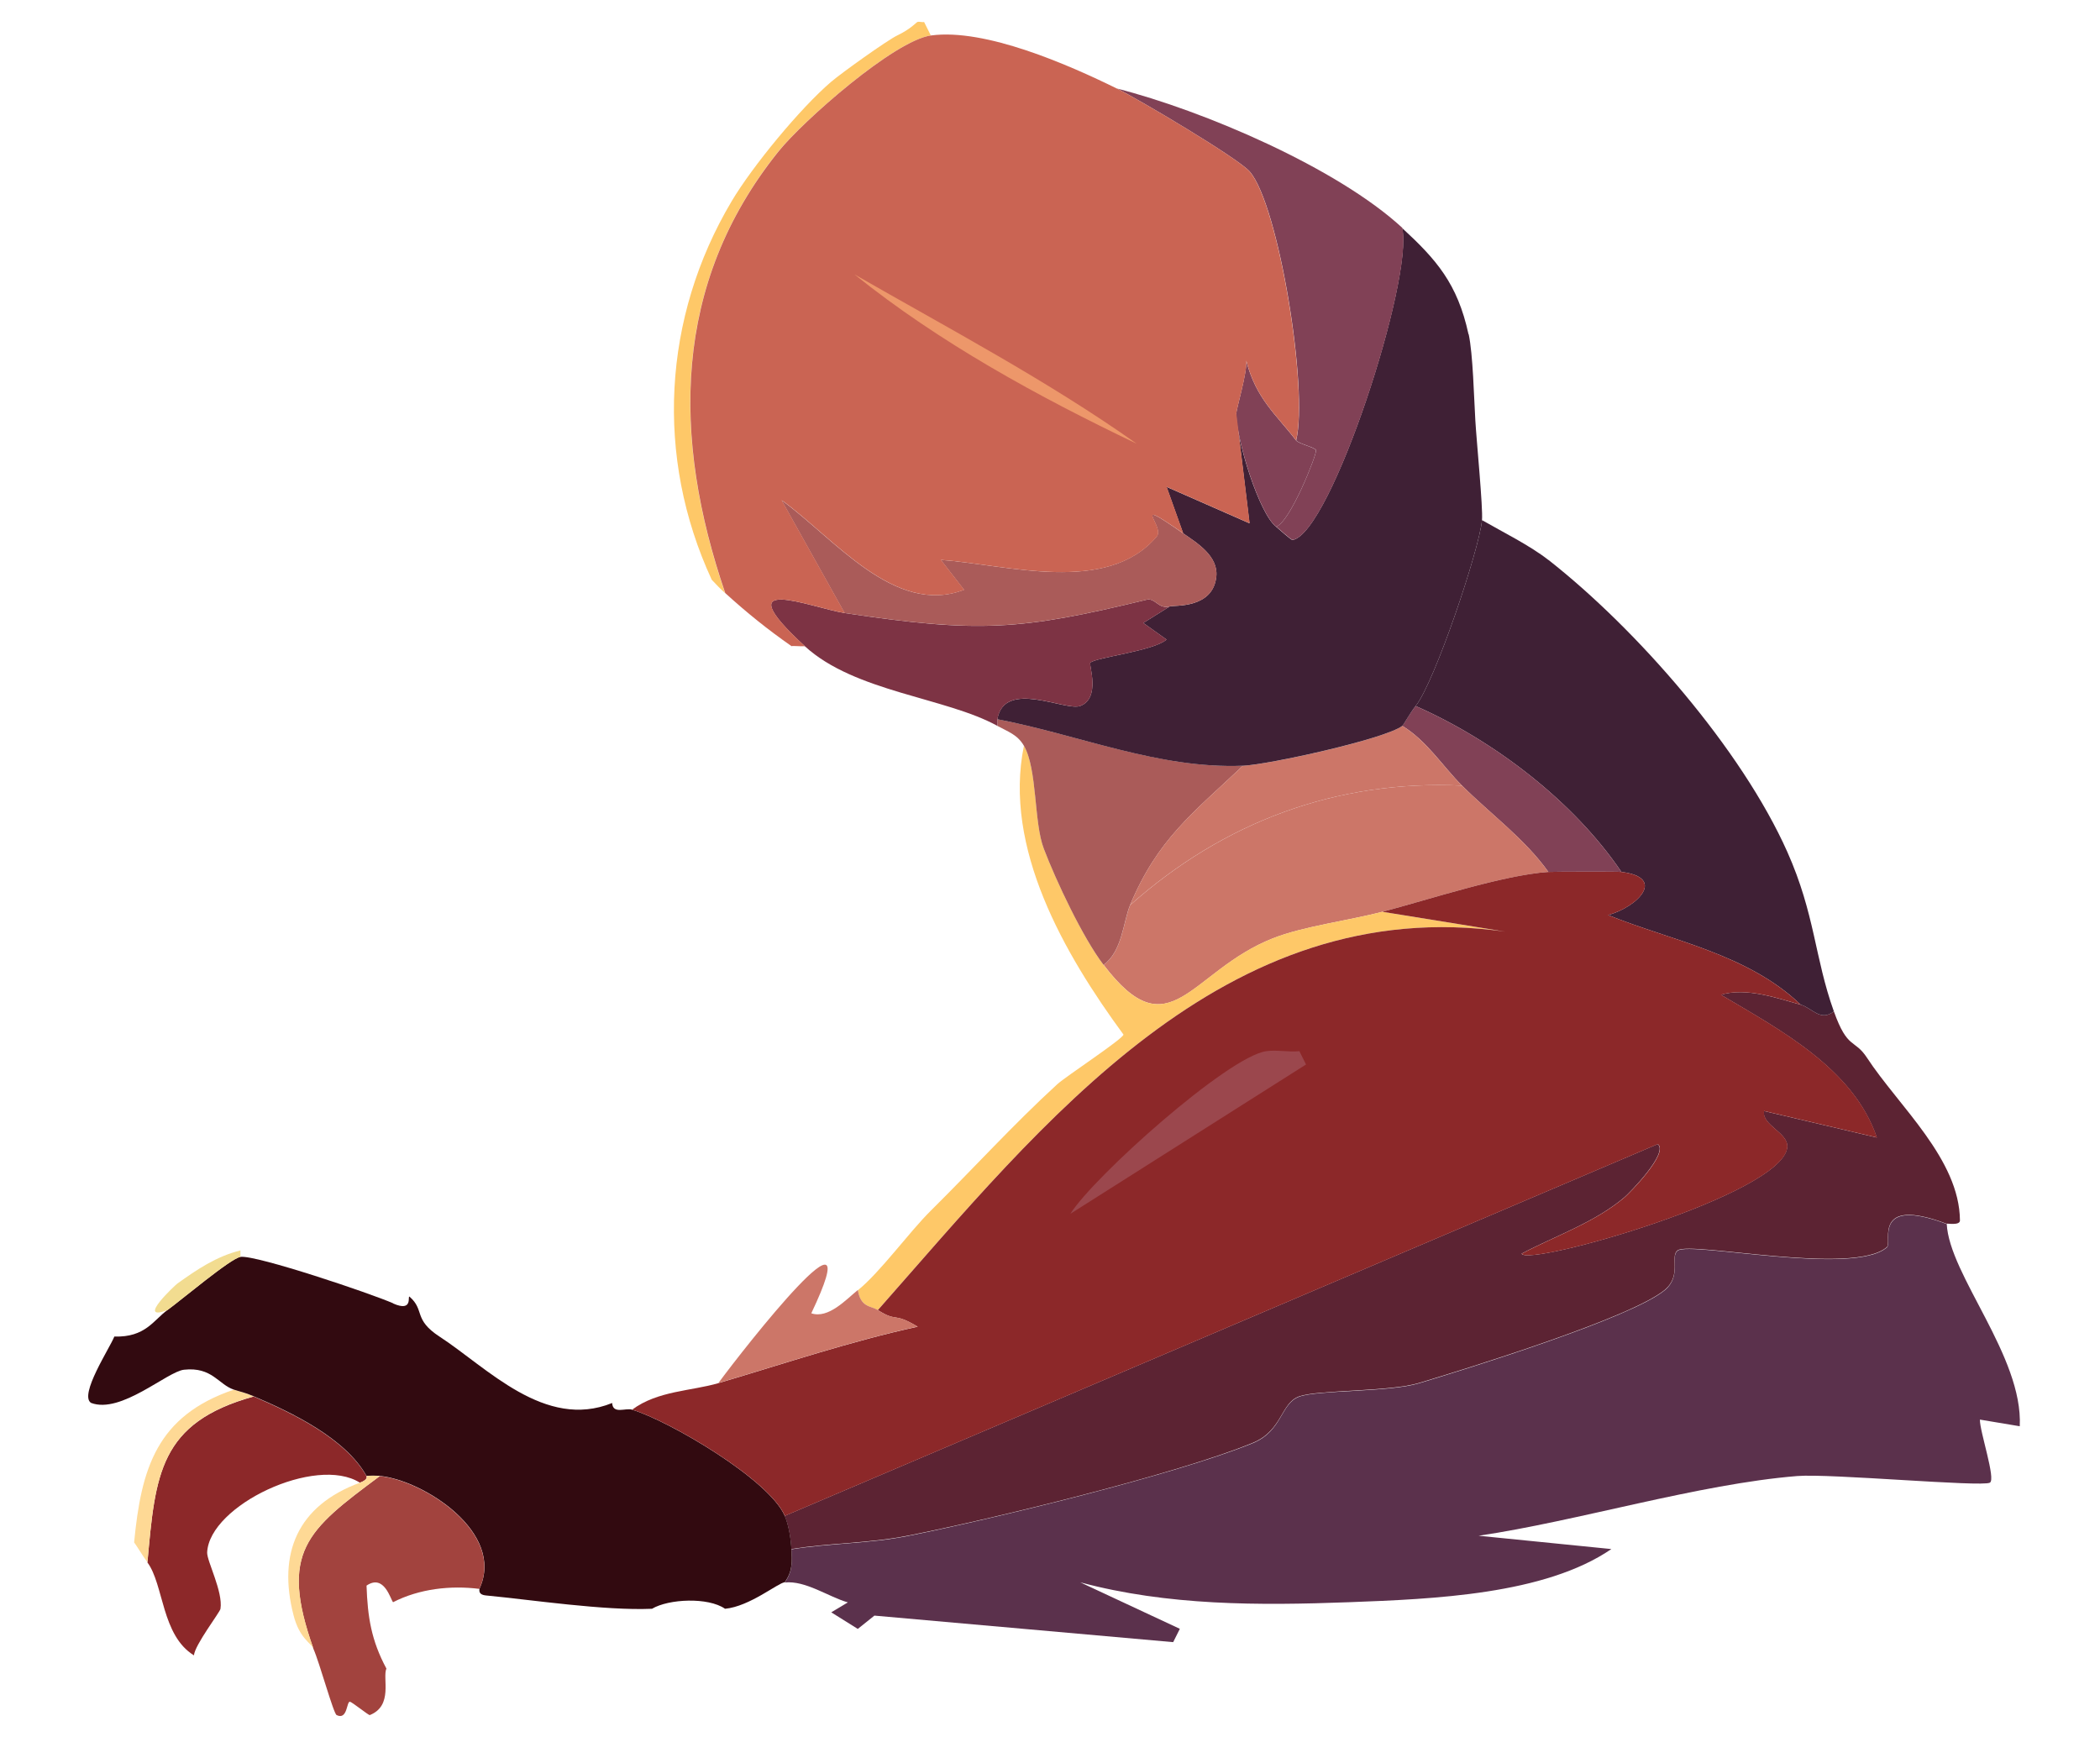
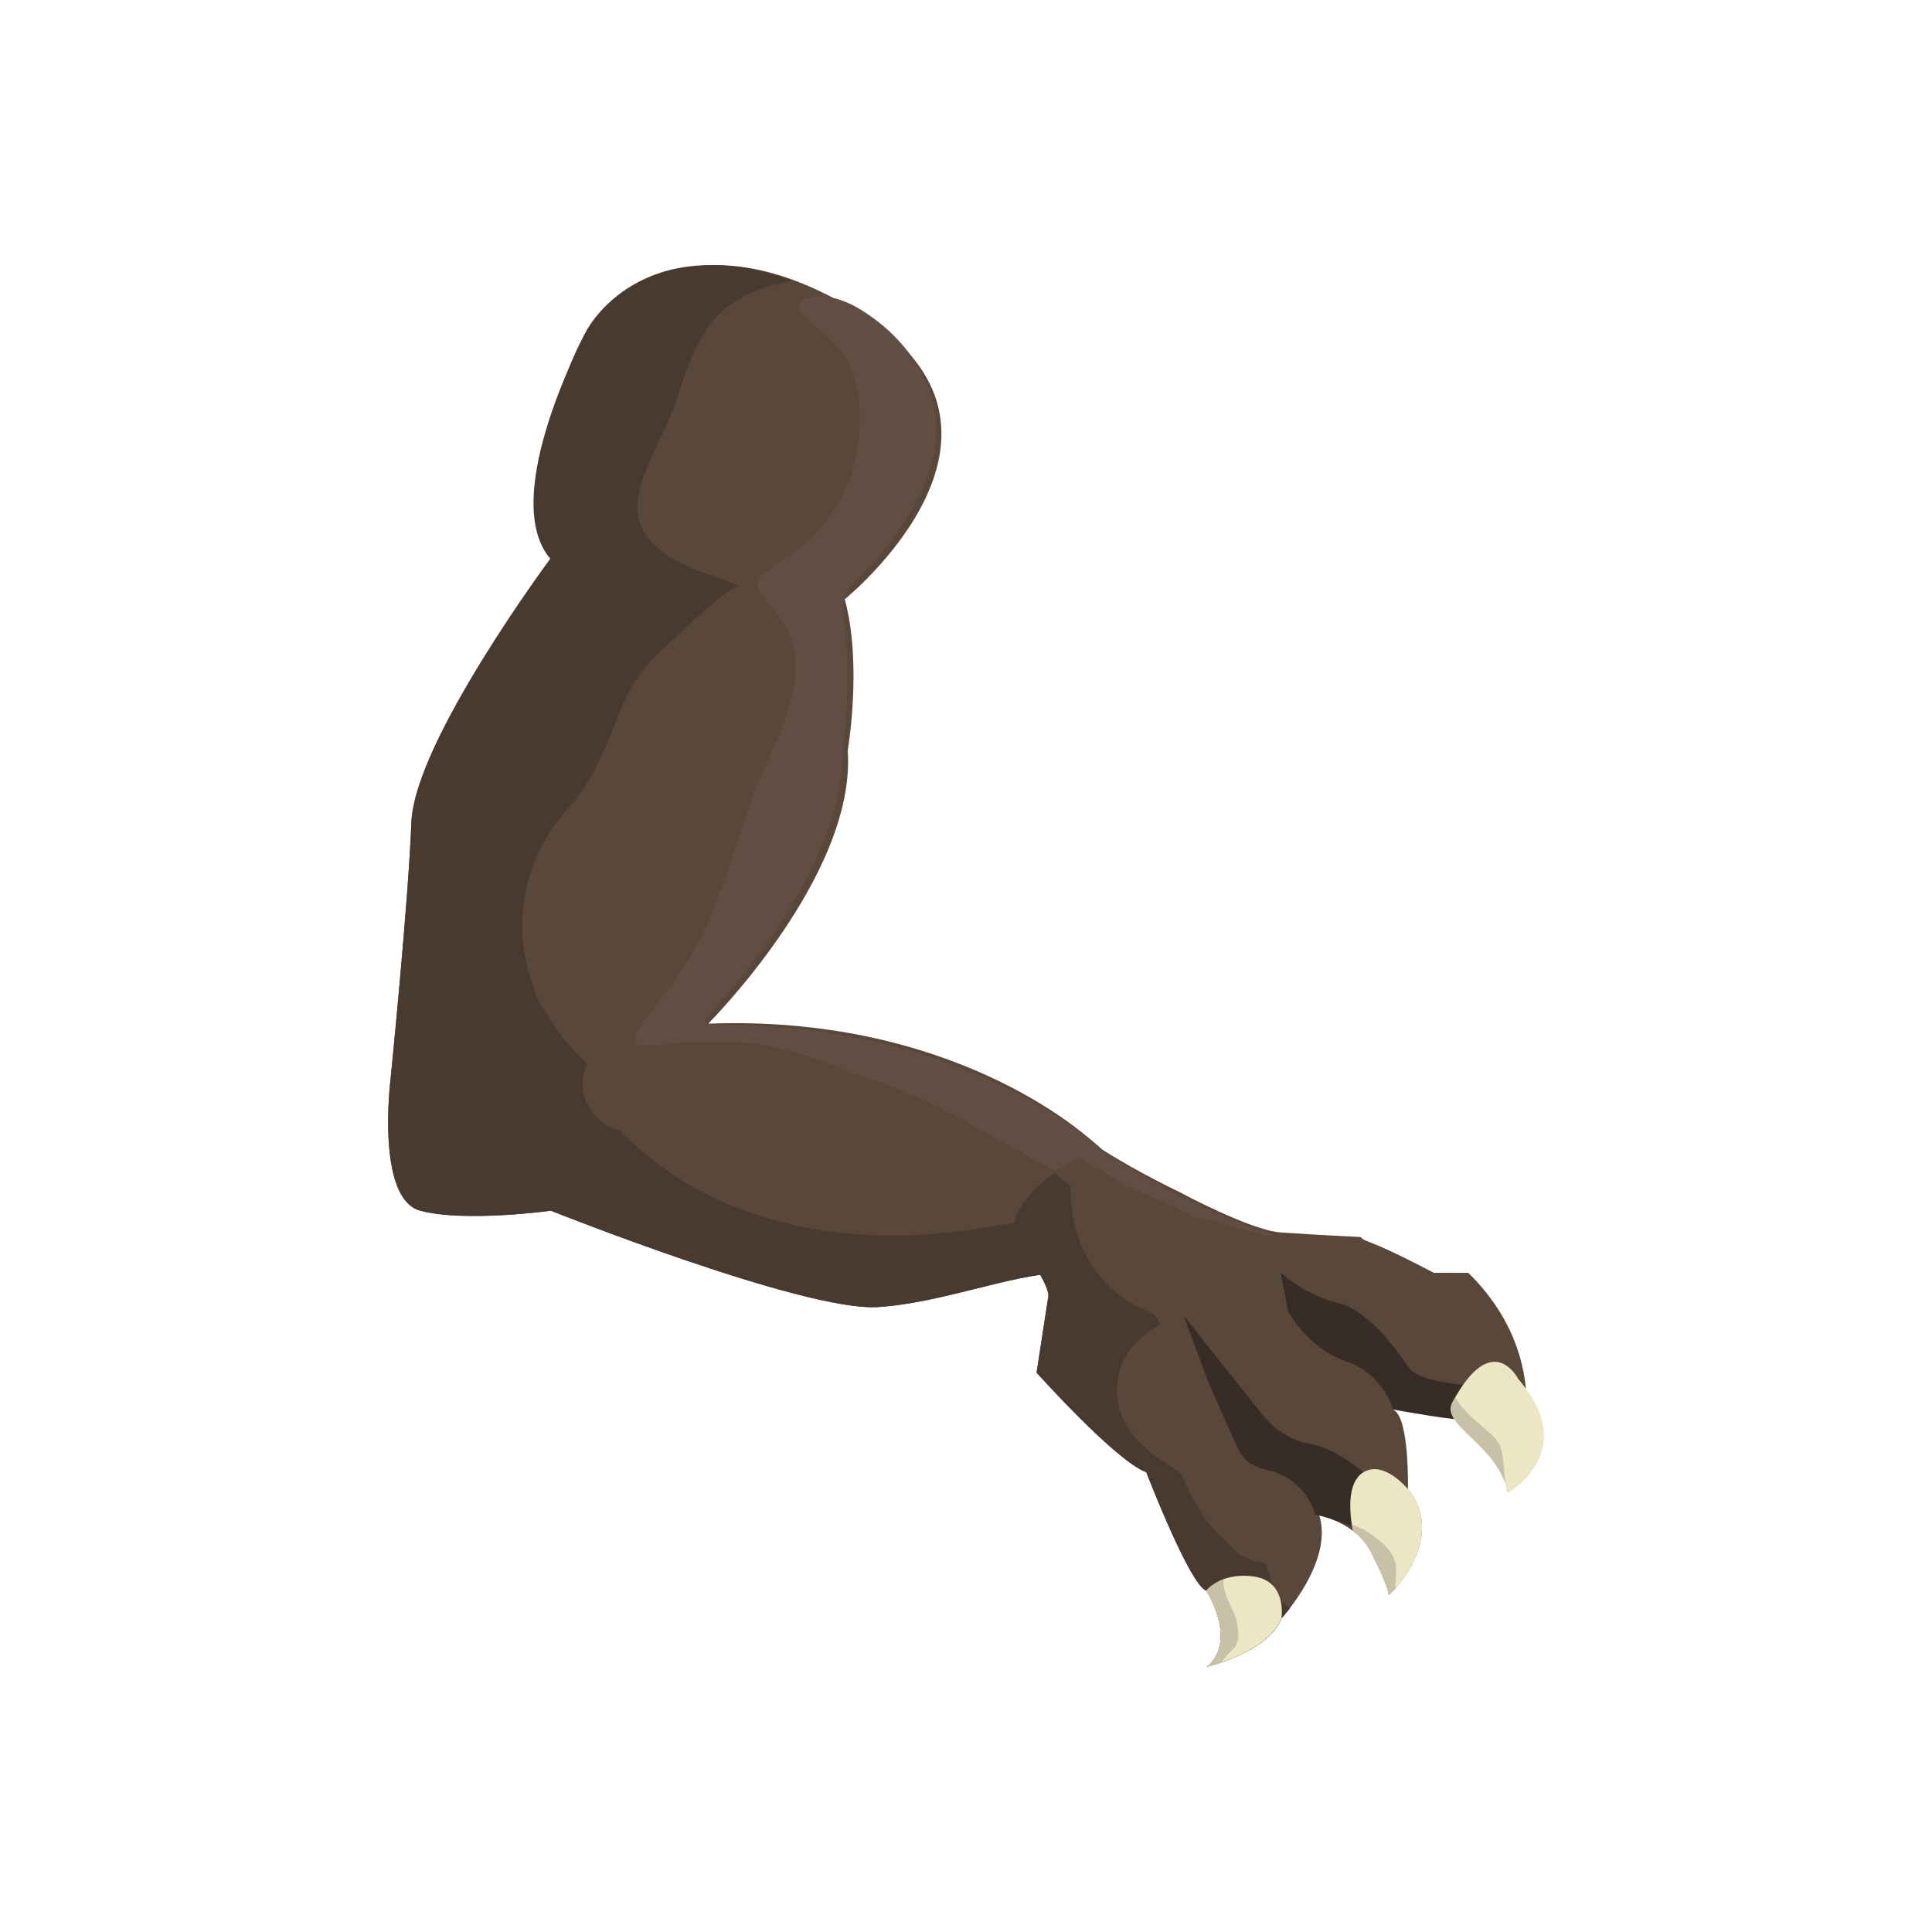
- <svg xmlns="http://www.w3.org/2000/svg" id="Layer_1" version="1.1" viewBox="0 0 230.32 193.31">
+ <svg xmlns="http://www.w3.org/2000/svg" id="ARM_L" version="1.1" viewBox="0 0 500 500">
  <defs>
    <style>
      .st0 {
-         fill: #3f2035;
+         fill: #59473a;
      }

      .st1 {
-         fill: #f2dc90;
+         fill: #382d26;
      }

      .st2 {
-         fill: #320a10;
+         fill: #ede6c5;
      }

      .st3 {
-         fill: #8c2829;
+         fill: #493a30;
      }

      .st4 {
-         fill: #ca6453;
+         fill: #604e42;
      }

      .st5 {
-         fill: #aa5b59;
-       }
- 
-       .st6 {
-         fill: #5b314c;
-       }
- 
-       .st7 {
-         fill: #fec868;
-       }
- 
-       .st8 {
-         fill: #cc7668;
-       }
- 
-       .st9 {
-         fill: #814156;
-       }
- 
-       .st10 {
-         fill: #7d3344;
-       }
- 
-       .st11 {
-         fill: #fed995;
-       }
- 
-       .st12 {
-         fill: #5c2333;
-       }
- 
-       .st13 {
-         fill: #a2433e;
-       }
- 
-       .st14 {
-         fill: #9b474d;
-       }
- 
-       .st15 {
-         fill: #ed976a;
+         fill: #c9c1a7;
      }
    </style>
  </defs>
-   <path class="st6" d="M213.51,134.23c.27,5.63,8.38,14.54,8.01,22.21l-4.37-.73c-.04,1.25,1.78,6.56,1.09,6.92-.94.49-17.52-1.02-21.12-.73-10.86.88-24.1,4.95-34.95,6.55l14.56,1.46c-7.3,5-19.49,5.48-28.76,5.83-9.93.37-19.9.39-29.49-2.18l10.92,5.1-.73,1.46-32.77-2.91-1.82,1.46-2.91-1.82,1.82-1.09c-2.11-.6-4.65-2.43-6.92-2.18.86-1.22.81-2.22.73-3.64,4.23-.68,8.52-.62,12.74-1.46,9.23-1.83,29.57-6.78,37.87-10.19,3.28-1.35,3.01-4.36,5.1-5.1s9.88-.48,13.11-1.46c5.49-1.65,23.25-7.17,26.94-10.19,1.95-1.6.55-3.74,1.46-4.37,1.47-1.01,19.37,2.84,22.94-.36.57-.51-1.62-5.62,6.55-2.55Z" />
-   <path class="st12" d="M197.49,110.2c1.25.35,2.18,1.91,3.64.73,1.52,4.26,2.25,2.97,3.64,5.1,3.47,5.3,10.14,11.11,10.19,17.84,0,.59-1.46.29-1.46.36-8.18-3.07-5.98,2.04-6.55,2.55-3.57,3.2-21.47-.65-22.94.36-.91.62.5,2.77-1.46,4.37-3.69,3.03-21.46,8.54-26.94,10.19-3.23.97-11.04.73-13.11,1.46s-1.81,3.74-5.1,5.1c-8.29,3.42-28.63,8.37-37.87,10.19-4.22.84-8.52.78-12.74,1.46-.06-1.14-.29-2.62-.73-3.64l95.75-40.78c1.24.98-3.17,5.43-3.64,5.83-3.28,2.78-7.54,4.21-11.29,6.19.7,1.45,28.56-6.47,29.13-11.65.18-1.61-2.81-2.42-2.55-4l12.38,2.91c-2.56-7.54-10.54-11.77-17.11-15.66,2.81-.83,6.12.36,8.74,1.09Z" />
-   <path class="st3" d="M40.2,161.9c-.05,0,.28.36-.73.73-4.81-3.05-16.51,2.48-16.75,7.65-.04.94,1.76,4.31,1.46,6.19-.06.37-2.82,3.96-2.91,5.1-3.57-2.2-3.29-7.74-5.1-10.19.87-9.66,1.3-15.32,11.65-18.2,4.22,1.8,10.08,4.62,12.38,8.74Z" />
-   <path class="st11" d="M27.82,153.16c-10.35,2.88-10.78,8.55-11.65,18.2-.63-.86-1.14-1.76-1.46-2.18.78-8.13,2.48-13.87,10.92-16.75.85.28,1.18.3,2.18.73Z" />
-   <path class="st0" d="M169.82,61.41c9.68,7.59,21.19,20.76,26.21,32.04,3.04,6.83,2.98,11.56,5.1,17.48-1.46,1.18-2.39-.38-3.64-.73-5.82-5.58-14.21-7.03-21.12-9.83,3.28-.92,6.39-4.12,1.46-4.73-5.24-7.75-13.99-14.42-22.57-18.2,2.07-2.55,6.99-17.18,7.28-20.39,2.26,1.3,5.27,2.79,7.28,4.37Z" />
-   <path class="st2" d="M43.11,142.97c2.31,1.02,1.52-.99,1.82-.73,1.68,1.47.38,2.48,3.28,4.37,5.21,3.39,11.54,10.27,18.93,7.28.07,1.27,1.48.51,2.18.73,4.13,1.26,15.04,7.67,16.75,11.65.44,1.02.67,2.5.73,3.64.08,1.42.13,2.42-.73,3.64-.76.08-3.85,2.66-6.55,2.91-1.85-1.29-6.18-1.09-8.01,0-5.21.23-13.25-.99-18.2-1.46-.98-.09-.68-.72-.73-.73,2.88-6.18-6.16-11.92-10.92-12.38-.46-.04-.99-.05-1.46,0-2.3-4.12-8.16-6.94-12.38-8.74-1.01-.43-1.33-.45-2.18-.73-1.67-.55-2.38-2.52-5.46-2.18-1.84.2-6.92,4.88-10.19,3.64-1.36-.85,2.07-6.05,2.55-7.28,3.42.11,4.31-1.82,5.83-2.91,1.42-1.02,6.96-5.7,8.01-5.83,1.76-.21,14.33,4.03,16.75,5.1Z" />
-   <path class="st13" d="M52.58,174.28c-3.15-.4-6.59-.02-9.47,1.46-.27-.28-.97-3.15-2.91-1.82.12,3.42.51,5.99,2.18,9.1-.46,1.03.78,4.06-1.82,5.1-.12.05-1.92-1.42-2.18-1.46-.38-.06-.25,2.05-1.46,1.46-.35-.17-1.86-5.72-2.55-7.28-3.76-10.63-.73-12.97,7.28-18.93,4.76.46,13.8,6.2,10.92,12.38Z" />
-   <path class="st11" d="M41.66,161.9c-8.02,5.96-11.04,8.3-7.28,18.93-.29-.64-1.53-1.12-2.18-3.64-1.77-6.83.44-12.05,7.28-14.56,1.01-.37.68-.72.73-.73.46-.05.99-.04,1.46,0Z" />
-   <path class="st9" d="M177.83,95.64c-.4-.05-7.6-.03-8.01,0-2.61-3.66-6.33-6.33-9.47-9.47-2.16-2.16-3.86-4.92-6.55-6.55.1-.08.92-1.52,1.46-2.18,8.58,3.78,17.33,10.45,22.57,18.2Z" />
-   <path class="st1" d="M26.37,137.14v.73c-1.05.13-6.59,4.81-8.01,5.83-3.53,1.33.9-2.78,1.09-2.91,2.15-1.54,4.28-2.98,6.92-3.64Z" />
-   <path class="st8" d="M160.35,86.17c3.14,3.13,6.85,5.8,9.47,9.47-5.03.35-13.06,3.02-18.2,4.37-3.72.97-8.7,1.6-12.01,2.91-9.11,3.6-11.26,12.52-18.57,2.91,2.06-1.48,2.16-4.76,2.91-6.55,10.26-9.12,22.63-13.76,36.41-13.11Z" />
-   <path class="st7" d="M121.03,105.83c7.31,9.61,9.45.69,18.57-2.91,3.31-1.31,8.29-1.94,12.01-2.91l13.47,2.18c-30.82-4.38-50.78,21.09-68.81,41.51-.77-.49-1.88-.27-2.18-2.18,2.47-2,5.58-6.33,8.01-8.74,4.65-4.6,8.99-9.39,13.84-13.84.96-.88,7.21-4.97,7.28-5.46-6.48-8.83-13.21-20.48-10.92-31.68,1.48,2.55,1.09,8.43,2.18,11.29,1.37,3.56,4.29,9.77,6.55,12.74Z" />
+   <path class="st0" d="M101.05,279.52s4.65-46.09,5.42-66.83c.77-20.74,52.4-69.13,52.4-69.13-30.73-19.2-6.83-58.38-6.83-58.38,0,0,22.03-34.57,70.94-3.84,48.91,30.73-4.36,73.74-4.36,73.74,4.61,16.9.77,39.17.77,39.17,2.3,32.26-36.1,70.67-36.1,70.67,61.45-2.3,96.78,26.88,102.93,33.8.51.57,1.21,1.12,2.05,1.64-4.01,4.12-7.28,9.14-9.54,14.02-2.2,4.74-3.8,9.7-3.96,14.96-13.51.57-31.43,7.96-47.7,8.92-19.2,1.13-84.49-24.94-84.49-24.94,0,0-22.28,3.07-33.8,0-11.52-3.07-7.73-33.8-7.73-33.8Z" />
+   <path class="st3" d="M101.05,279.52s4.65-46.09,5.42-66.83c.77-20.74,35.94-68.09,35.94-68.09-13.76-16.22,9.63-59.42,9.63-59.42,0,0,13.82-26.33,53.03-12.6-17.81,3.57-23.81,10.99-29.34,29.16-4.44,14.6-16.94,28.09-7.06,38.61,5.88,6.26,14.62,7.98,22.4,11.2-5.86,2.93-15.22,12.6-20.08,16.99-10.37,9.38-9.94,17.14-17.5,31.44-3.58,6.77-7.46,9.77-10.85,14.86-4.35,6.51-6.72,13.58-7.35,21.37-.55,6.78.56,13.38,2.96,19.49.32,1.46.88,2.87,1.52,4.07.36.68.8,1.31,1.3,1.88,1.88,3.36,4.15,6.52,6.76,9.44,1.31,1.47,2.71,2.86,4.17,4.19-.28.61-.53,1.25-.74,1.93-1.89,5.96,1.72,12.38,7.21,14.7.65.28,1.31.49,1.96.65.19.22.38.43.59.64,6.85,6.8,14.88,12.67,23.64,16.77,15.27,7.14,31.93,10.11,48.74,9.76,8.64-.18,17.27-1.23,25.77-2.69,3.76-.65,7.5-1.41,11.21-2.28,3.24-.76,6.34-1.98,9.56-2.79-.43.81-.83,1.63-1.21,2.43-2.2,4.74-3.8,9.7-3.96,14.96-13.51.57-31.43,7.96-47.7,8.92-19.2,1.13-84.49-24.94-84.49-24.94,0,0-22.28,3.07-33.8,0-11.52-3.07-7.73-33.8-7.73-33.8Z" />
+   <path class="st4" d="M164.83,267.41c1.56-3.18,5.2-7.27,7.65-10.83l.04-.06c3.25-4.55,6.51-9.14,9.03-14.14,3.98-8.19,6.56-16.98,9.59-25.6,1.9-5.74,3.85-11.44,6.27-16.97,1.68-3.93,3.56-7.79,5.09-11.79,3.05-7.93,5.12-17.18,1.26-25.14-1.46-3.29-4.71-6.31-6.39-8.54-1.09-1.46-1.55-2.72-1.1-3.91.42-1.17,1.69-2.31,3.49-3.56,2.77-1.85,6.02-3.86,8.59-6.13,7.83-6.69,12.83-16.38,13.81-26.61.75-7.01.6-14.19-2.73-20.41-1.74-3.31-4.56-6.17-7.56-8.57-1.91-1.62-4.26-3.23-4.99-5.3-.79-4,6.77-3.4,9.78-2.47,2.71.77,5.22,2.12,7.55,3.69,3.06,2.07,5.96,4.4,8.75,7.52,22.15,24.65-.27,50.9-13.52,63.73-.86,1.19-1.12,2.79-1.12,4.39-.01,2.17.22,4.46.39,6.69.84,8.1.78,18.18-.1,26.23-.25,2.78-.4,5.34-.78,8.79-1.62,25.4-24.66,53.84-34.27,63.91-.79.9-2,2.26-.25,2.6.95.29,3.79.29,5.57.33,4.24.05,9.16.21,14.44.73,38.03,3.12,68.58,19.08,83.89,33.21.4.29.86.59,1.35.89-1.98,2-3.78,4.21-5.38,6.53-1.62-.3-3.25-.6-4.87-.91-15.49-7.77-30-17.44-46.11-23.99-4.72-1.91-9.56-3.37-14.31-5.12-4.03-1.43-8.02-2.97-12.11-4.24-11.2-3.52-23.14-3.34-34.72-2.04-3.62.26-8.01.93-6.22-2.89Z" />
  <g>
-     <path class="st3" d="M177.83,95.64c4.93.61,1.82,3.82-1.46,4.73,6.91,2.8,15.29,4.25,21.12,9.83-2.62-.73-5.93-1.92-8.74-1.09,6.57,3.89,14.55,8.12,17.11,15.66l-12.38-2.91c-.26,1.58,2.72,2.39,2.55,4-.56,5.18-28.43,13.1-29.13,11.65,3.75-1.98,8-3.41,11.29-6.19.47-.4,4.88-4.84,3.64-5.83l-95.75,40.78c-1.71-3.98-12.62-10.4-16.75-11.65,2.8-2.08,6.51-2.04,9.47-2.91,7.29-2.16,14.53-4.6,21.85-6.19-2.75-1.65-2.18-.43-4.37-1.82,18.03-20.42,37.99-45.89,68.81-41.51l-13.47-2.18c5.15-1.35,13.17-4.02,18.2-4.37.41-.03,7.61-.05,8.01,0Z" />
-     <path class="st14" d="M138.87,115.3c1.17-.17,2.45.12,3.64,0l.73,1.46-25.85,16.38c2.6-4.12,17.27-17.23,21.48-17.84Z" />
-   </g>
-   <path class="st8" d="M94.09,141.51c.31,1.92,1.41,1.7,2.18,2.18,2.19,1.39,1.62.17,4.37,1.82-7.32,1.59-14.55,4.03-21.85,6.19,2.83-3.85,16.89-21.76,10.19-7.65,1.87.63,3.81-1.5,5.1-2.55Z" />
-   <path class="st5" d="M136.32,83.99c-5.54,5.24-9.34,8.04-12.38,15.29-.75,1.8-.85,5.07-2.91,6.55-2.27-2.98-5.19-9.18-6.55-12.74-1.1-2.86-.7-8.73-2.18-11.29-.72-1.24-1.77-1.55-2.91-2.18v-.73c8.95,1.71,17.74,5.47,26.94,5.1Z" />
-   <path class="st8" d="M153.8,79.62c2.69,1.64,4.39,4.4,6.55,6.55-13.78-.65-26.15,3.99-36.41,13.11,3.04-7.26,6.84-10.05,12.38-15.29,2.8-.11,15.53-2.9,17.48-4.37Z" />
-   <g>
-     <path class="st0" d="M161.08,36.66c.47,2.18.58,6.98.73,9.47.13,2.23.85,9.58.73,10.92-.29,3.21-5.21,17.84-7.28,20.39-.54.66-1.35,2.11-1.46,2.18-1.95,1.46-14.68,4.25-17.48,4.37-9.21.38-17.99-3.39-26.94-5.1.78-4.44,7.48-.84,9.1-1.46,2.26-.86.93-4.55,1.09-4.73.52-.59,6.96-1.29,8.37-2.55l-2.55-1.82,2.91-1.82c.51-.14,4.74.27,5.1-3.28.22-2.25-2.13-3.69-3.64-4.73l-1.82-5.1,9.1,4-1.46-12.01c.05,3.01,2.53,10.94,4.37,12.38.28.22,1.65,1.49,1.82,1.46,4.23-.77,13.29-28.73,12.01-34.22,3.74,3.45,6.07,6.08,7.28,11.65Z" />
-     <path class="st9" d="M153.8,25c1.28,5.5-7.79,33.45-12.01,34.22-.17.03-1.54-1.24-1.82-1.46,1.52-.47,4.46-7.91,4.37-8.37-.07-.32-1.88-.7-2.18-1.09,1.36-5.56-1.91-25.85-5.1-29.49-1.3-1.48-12.21-7.94-14.56-9.1,9.45,2.41,24.14,8.67,31.31,15.29Z" />
-     <path class="st10" d="M92.63,67.24c14.73,2.22,19.33,1.89,33.13-1.46.95-.23,1.3,1.09,2.55.73l-2.91,1.82,2.55,1.82c-1.41,1.26-7.85,1.96-8.37,2.55-.16.18,1.16,3.87-1.09,4.73-1.62.62-8.32-2.99-9.1,1.46v.73c-5.67-3.13-15.64-3.71-21.12-8.74-8.97-8.25.8-4.18,4.37-3.64Z" />
-     <path class="st5" d="M129.77,58.5c1.51,1.05,3.86,2.48,3.64,4.73-.35,3.55-4.59,3.13-5.1,3.28-1.25.36-1.6-.96-2.55-.73-13.8,3.34-18.4,3.67-33.13,1.46l-6.92-12.38c5.73,4.13,12.39,12.76,20.02,9.83l-2.55-3.28c7.21.52,18.21,3.88,23.67-2.55.97-1.14-3.14-4.57,2.91-.36Z" />
-     <path class="st9" d="M142.15,48.31c.3.39,2.12.77,2.18,1.09.1.46-2.85,7.9-4.37,8.37-1.84-1.44-4.32-9.37-4.37-12.38,0-.55,1.21-4.5,1.09-5.83,1.09,4.21,3.31,5.93,5.46,8.74Z" />
-     <g>
-       <path class="st7" d="M102.1,3.89c-4.02.54-14.05,9.38-16.75,12.74-11.65,14.53-11.64,31.39-5.83,48.42-.59-.53-.92-.89-1.46-1.46-6.23-13.46-5.39-28.78,2.18-41.51,2.3-3.87,7.54-10.22,10.92-13.11,1.14-.97,6.13-4.55,7.28-5.1,1.43-.68,2.06-1.42,2.18-1.46.22-.07.5.06.73,0l.73,1.46Z" />
-       <path class="st4" d="M122.49,9.71c2.36,1.16,13.27,7.62,14.56,9.1,3.18,3.64,6.45,23.93,5.1,29.49-2.15-2.81-4.38-4.53-5.46-8.74.12,1.33-1.1,5.28-1.09,5.83l1.46,12.01-9.1-4,1.82,5.1c-6.06-4.2-1.94-.78-2.91.36-5.45,6.43-16.46,3.07-23.67,2.55l2.55,3.28c-7.63,2.93-14.3-5.7-20.02-9.83l6.92,12.38c-3.57-.54-13.34-4.61-4.37,3.64-.43.04-1.41-.07-1.46,0-2.61-1.82-4.92-3.68-7.28-5.83-5.82-17.03-5.83-33.9,5.83-48.42,2.69-3.36,12.72-12.2,16.75-12.74,5.96-.8,15.11,3.23,20.39,5.83Z" />
-       <path class="st15" d="M93.72,30.1c10.42,5.98,21.12,11.62,30.95,18.57-10.73-5.12-21.67-11.1-30.95-18.57Z" />
-     </g>
+     <path class="st0" d="M262,319.45c0-.17,0-.38-.07-.48.01-.4.05-.81.09-1.21.02-.19.18-.76.2-1.07l.02-.06c.27-.9.64-1.74.99-2.61.04-.09.07-.16.09-.23.23-.38.45-.77.68-1.15.49-.78,1.03-1.54,1.59-2.27.58-.75,1.2-1.47,1.82-2.19.03-.03.05-.06.07-.09.07-.06.15-.14.25-.23.35-.33.69-.68,1.05-1.01,1.48-1.39,3.06-2.67,4.71-3.85.39-.28.79-.56,1.19-.82.16-.1.31-.21.47-.31.85-.46,1.67-.98,2.53-1.43,1.53-.8,3.1-1.51,4.73-2.09.37.02.68-.12.68-.16.2-.07.4-.15.56-.18.61-.14,1.22-.25,1.84-.34,9.27,5.85,19.72,10.82,19.72,10.82,0,0,18.46,9.95,26.28,10.47,29.12,1.92,17.06.34,22.83,2.46s16.71,7.97,16.71,7.97l8.99.03c26.43,26.07,10.19,56.93,10.19,56.93-5.03-26.4-29.73-21.55-29.73-21.55,4.33,1.59,3.89,20.59,3.89,20.59,10.68,13.26-5.63,28.69-5.12,27.3.51-1.39-4.28-10.64-4.28-10.64-3.65-7.89-13.55-9.89-13.55-9.89,3.77,12.02-9.8,26.68-9.8,26.68-3.18,8.65-19.33,12.54-19.33,12.54,8.22-6.8-.13-19.69-.13-19.69-4.33-1.59-15.52-30.67-15.52-30.67-7.93-2.91-28.39-25.78-28.39-25.78l2.94-19.15c.97-2.64-4.64-10.61-9.15-16.43-.02-.07-.03-.15-.05-.21Z" />
+     <path class="st3" d="M262,319.45c0-.17,0-.38-.07-.48.01-.4.05-.81.09-1.21.02-.19.18-.76.2-1.07l.02-.06c.27-.9.64-1.74.99-2.61.04-.09.07-.16.09-.23.23-.38.45-.77.68-1.15.49-.78,1.03-1.54,1.59-2.27.58-.75,1.2-1.47,1.82-2.19.03-.03.05-.06.07-.09.07-.06.15-.14.25-.23.35-.33.69-.68,1.05-1.01,1.28-1.2,2.64-2.31,4.05-3.36.68.58,1.36,1.15,2.05,1.7.73.58,1.46,1.15,2.2,1.72-.04,3.17.22,6.33.92,9.45,2.46,11.03,9.77,19.86,20.59,23.52.59.95,1.2,1.89,1.82,2.82-3.02,1.58-5.74,3.69-7.85,6.46-4.03,5.3-4.62,12.77-1.56,18.67,2.14,4.12,5.51,7.31,9.32,9.89,1.81,1.23,3.71,2.36,5.44,3.69.66,1.4,1.2,2.86,1.87,4.24,1.29,2.66,2.82,5.24,4.53,7.65,1.42,2,3.08,3.73,4.91,5.25.39.5.8.99,1.22,1.46,2.26,2.5,5.12,3.95,8.1,4.32.16.08.32.16.49.23.23.11.46.2.7.29.08.07.16.14.24.21.27,1.01.55,2.03.84,3.04.9,3.07,2.18,6.1,5.01,7.94.06.04.13.08.2.12-1.29,1.68-2.21,2.67-2.21,2.67-3.18,8.65-19.33,12.54-19.33,12.54,8.22-6.8-.13-19.69-.13-19.69-4.33-1.59-15.52-30.67-15.52-30.67-7.93-2.91-28.39-25.78-28.39-25.78l2.94-19.15c.97-2.64-4.64-10.61-9.15-16.43-.02-.07-.03-.15-.05-.21Z" />
+     <path class="st1" d="M312.73,357.73c2.24,5.06,4.47,10.12,6.71,15.18.86,1.95,1.79,3.99,3.45,5.33,2.06,1.67,4.87,1.98,7.37,2.86,4.84,1.72,8.74,5.9,10.11,10.86,0,0,6.52,1.39,13.45,4.94,6.93,3.54,1.5-13.8,1.5-13.8,0,0-8.77-8.23-16.28-9.44-7.51-1.21-12.13-7.3-12.13-7.3l-20.63-25.95,6.45,17.32Z" />
+     <path class="st2" d="M312.17,411.69s8.36,12.89.13,19.69c0,0,16.16-3.89,19.33-12.54,0,0,1.59-9.58-7.07-10.83s-12.4,3.69-12.4,3.69Z" />
+     <path class="st2" d="M350.17,396.22c1.89,1.44,3.67,3.34,4.82,5.84,0,0,4.79,9.25,4.28,10.64s15.79-14.04,5.12-27.3c0,0-6.35-7.77-11.68-4.29-5.33,3.48-2.53,15.12-2.53,15.12Z" />
+     <path class="st1" d="M360.49,364.79s-2.23-9.13-12.22-12.53c-10-3.4-14.97-13-14.97-13l-1.85-9.9s6.58,5.98,14.68,7.8c8.11,1.82,15.64,12.66,18.38,16.68,2.73,4.02,15.77,4.65,15.77,4.65,0,0-5.97,7.17-3.12,8.49s-16.68-2.2-16.68-2.2Z" />
+     <path class="st2" d="M375.9,362.91c-3.24,6.04,11.96,11.05,14.32,23.44,0,0,19.07-10.57,2.7-29.47,0,0-6.68-13.26-17.02,6.03Z" />
+     <path class="st4" d="M282.42,298.35c.37.02.68-.12.68-.16.2-.07.4-.15.56-.18.5-.12,1-.21,1.51-.29,5.63,3.85,11.82,7.24,17.61,10.3,8.7,4.52,17.72,8.98,27.25,11.49-.38.08-.76.16-1.14.23-.35.06-.69.12-1.04.17-5.6-1.58-11.16-3.28-16.85-4.54-.78-.17-1.56-.34-2.34-.5-5.48-3.16-11.49-5.33-17.24-8.01-3.99-2.46-8.02-4.85-12.06-7.22,1-.47,2.02-.9,3.06-1.27Z" />
+     <path class="st5" d="M312.17,411.69s1.39-1.83,4.43-2.98c-.09,2.57,1.02,5.15,2.11,7.41.36.76.71,1.52,1,2.31.02.07.14.43.21.64.07.31.18.77.2.85.19.9.28,1.81.38,2.72,0,.07.01.11.02.14-.01.07-.02.17-.04.3-.06.5-.12,1.02-.15,1.51,0,0,0,0,0,.01,0,.02-.02.03-.03.05-.18.38-.29.79-.44,1.19-.05.07-.12.17-.21.29-.1.12-.17.22-.23.3-1.29,1.2-2.36,2.42-3.29,3.79-2.26.78-3.83,1.16-3.83,1.16,8.22-6.8-.13-19.69-.13-19.69Z" />
+     <path class="st5" d="M353.31,396c.72.33-.18.03-.33-.14.24.27.83.54,1.16.76.65.44,1.29.9,1.91,1.38.63.48,1.24.97,1.86,1.47-.85-.68.32.3.57.58.44.48.87.98,1.26,1.5.19.25.35.52.54.76.02.02.03.04.05.06.16.34.31.75.36.87.12.27.2.56.33.82.03.06.05.1.07.13.09.52.16,1.16.17,1.29.06.46.03,2.02.09.41-.05,1.22-.06,2.42-.2,3.64-.06.54-.04,1.06.04,1.57-1.19,1.32-2.03,1.95-1.91,1.62.51-1.39-4.28-10.64-4.28-10.64-1.15-2.49-2.93-4.4-4.82-5.84,0,0-.16-.69-.34-1.77,1.16.53,2.33,1.02,3.48,1.55Z" />
+     <path class="st5" d="M376.59,361.65c.38.63.8,1.24,1.23,1.79,2.16,2.8,5.01,5.07,7.66,7.38.2.17.39.35.59.52.6.77.73.83.62.65.12.12.25.25.36.38.09.1.51.71.7.96.12.23.27.51.3.58.14.3.26.61.38.92-.2-.5.16.61.21.85.58,2.74.66,5.54.95,8.31-3.66-10.69-16.72-15.44-13.69-21.08.23-.44.47-.85.7-1.25Z" />
  </g>
</svg>
